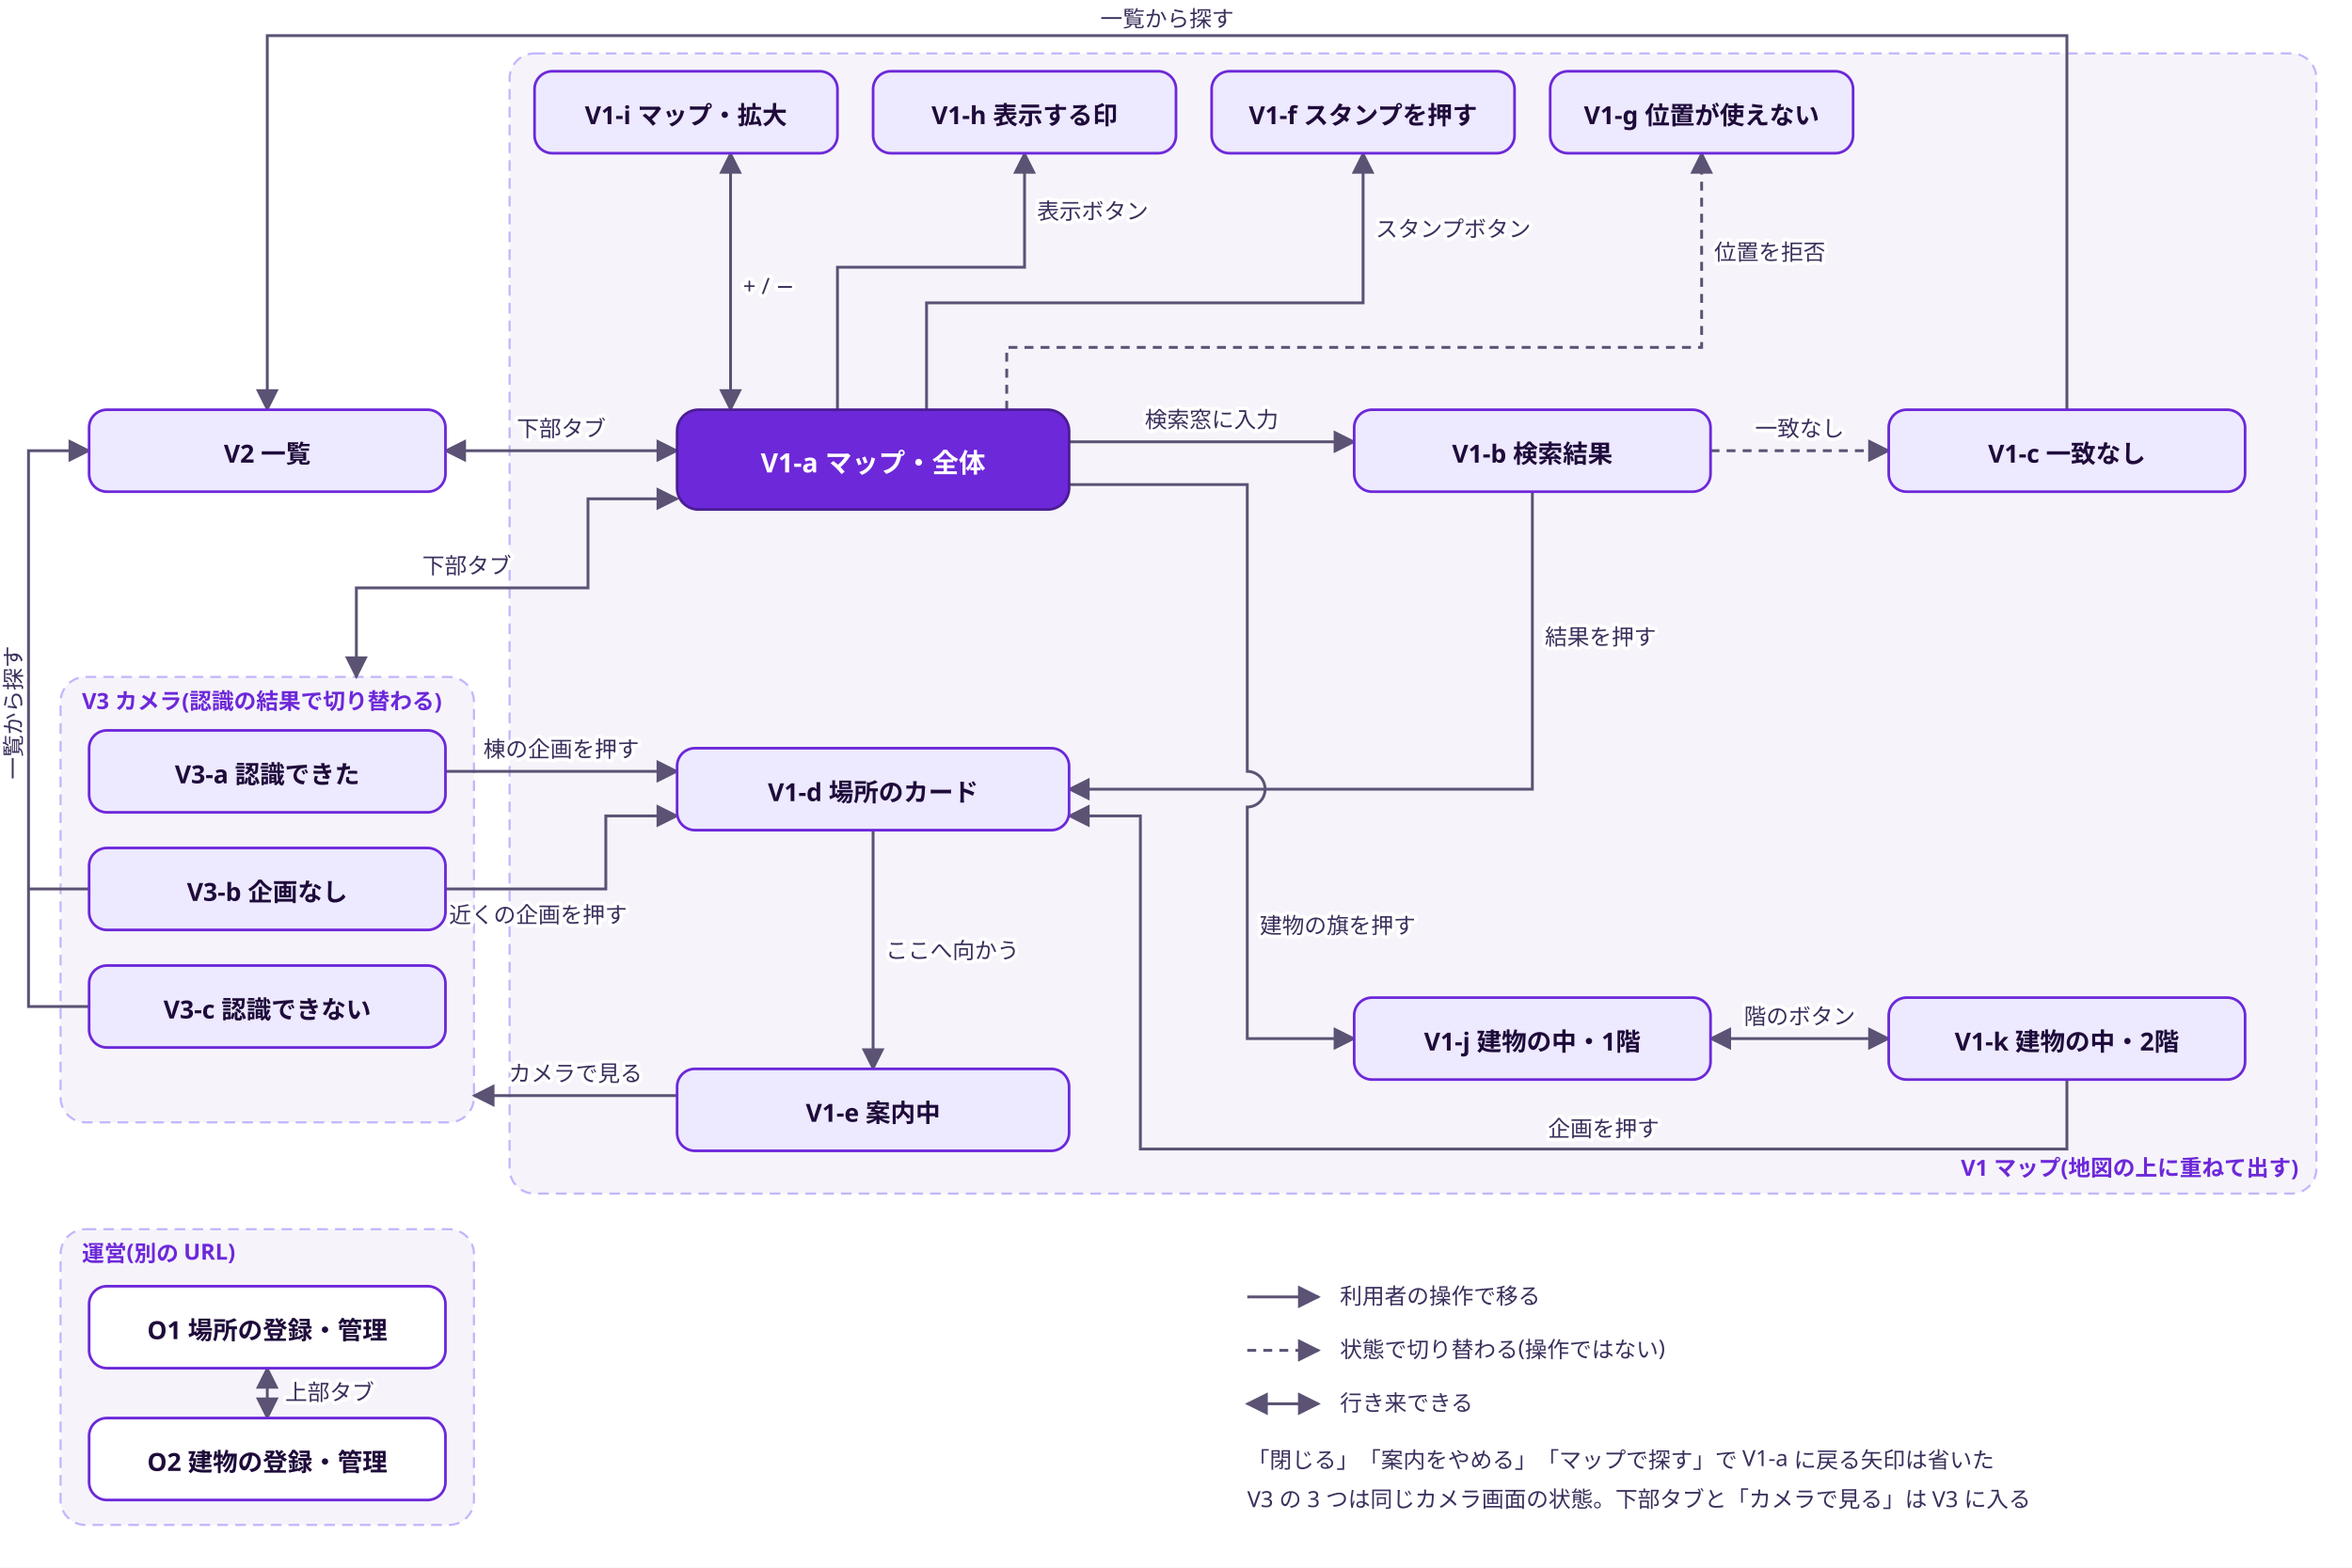
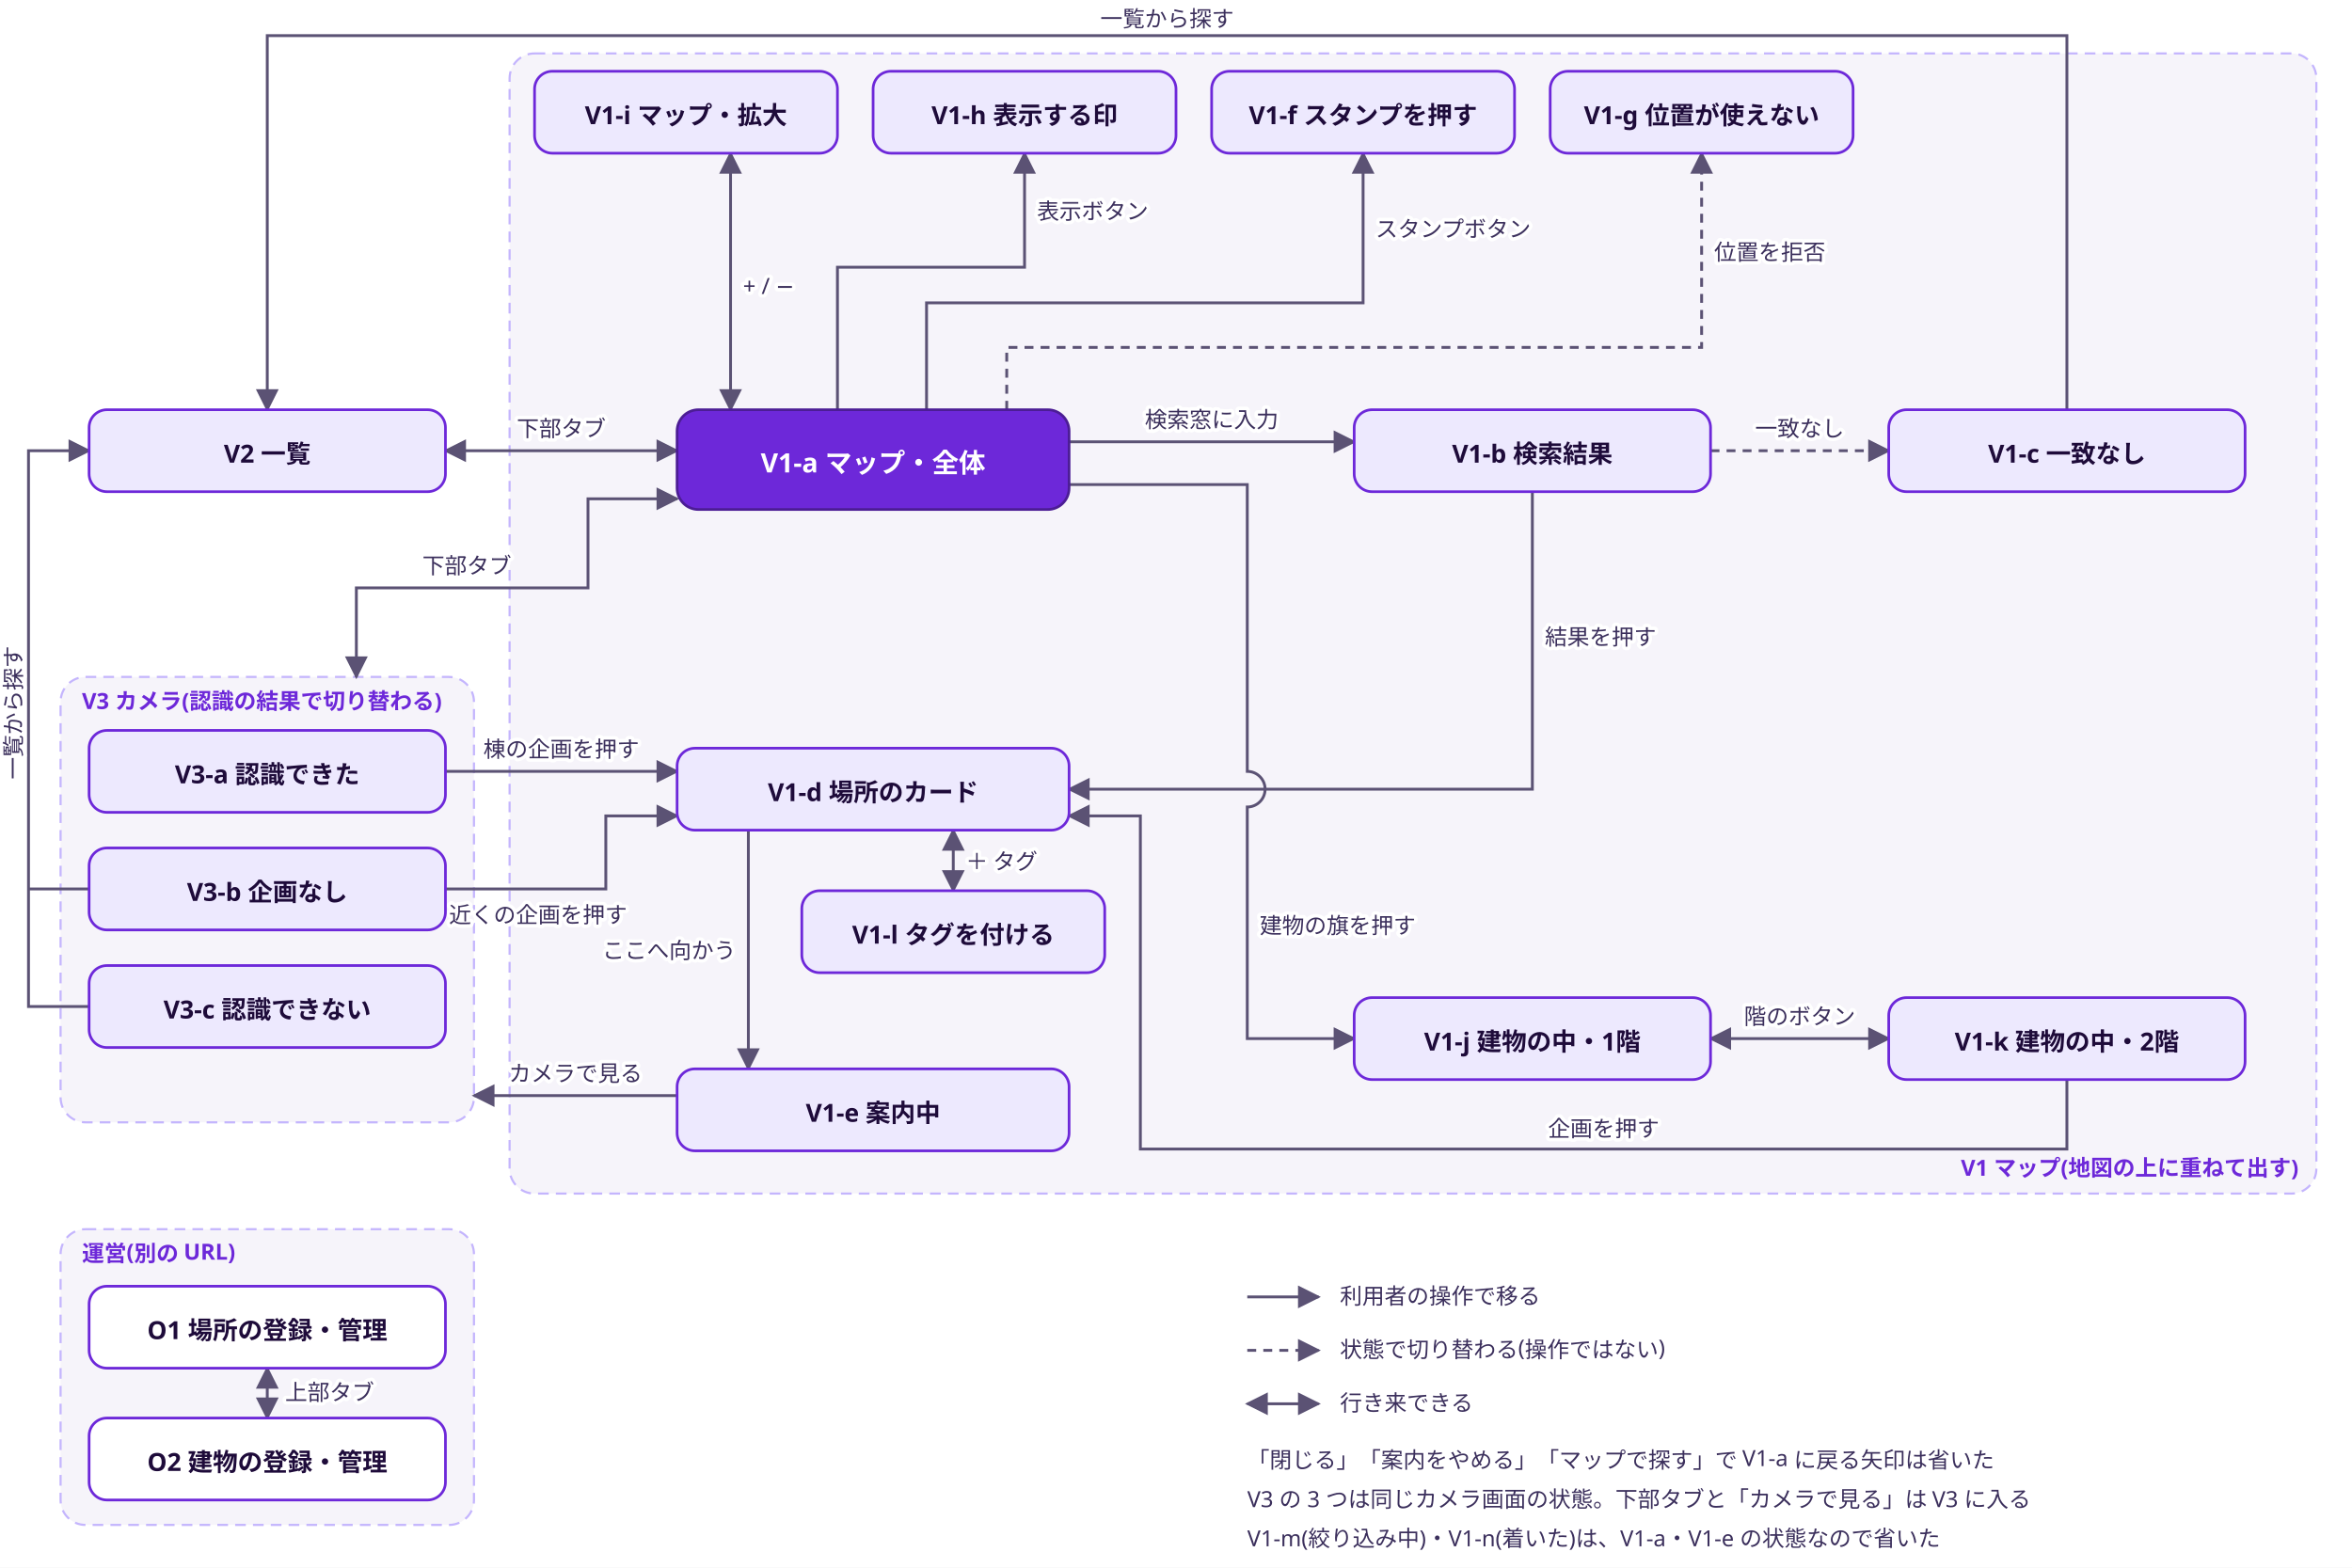
<svg xmlns="http://www.w3.org/2000/svg" width="1320" height="880" viewBox="0 0 1320 880" role="img" aria-label="NAsVI 画面遷移図" font-family="'Noto Sans JP', 'Hiragino Sans', 'Yu Gothic', sans-serif">
  <defs>
    <marker id="a" viewBox="0 0 10 10" refX="9" refY="5" markerWidth="8" markerHeight="8" orient="auto-start-reverse">
      <path d="M0 0L10 5L0 10z" fill="#5b5274" />
    </marker>
    <style>
      .box { fill: #ede9fe; stroke: #6d28d9; stroke-width: 1.5; }
      .hub { fill: #6d28d9; stroke: #4c1d95; stroke-width: 1.5; }
      .op { fill: #ffffff; stroke: #6d28d9; stroke-width: 1.5; }
      .t { font-size: 14px; font-weight: 700; fill: #1e0b3a; text-anchor: middle; dominant-baseline: central; }
      .th { font-size: 15px; font-weight: 800; fill: #ffffff; text-anchor: middle; dominant-baseline: central; }
      .e { fill: none; stroke: #5b5274; stroke-width: 1.6; }
      .d { stroke-dasharray: 5 4; }
      .l { font-size: 12.5px; fill: #3b2f5c; paint-order: stroke; stroke: #ffffff; stroke-width: 4px; stroke-linejoin: round; }
      .lc { text-anchor: middle; }
      .frame { fill: #f6f4fa; stroke: #c4b5fd; stroke-width: 1.2; stroke-dasharray: 6 4; }
      .fl { font-size: 12.5px; font-weight: 700; fill: #6d28d9; }
      .note { font-size: 12.5px; fill: #3b2f5c; }
    </style>
  </defs>
  <rect width="1320" height="880" fill="#ffffff" />
  <rect class="frame" x="286" y="30" width="1014" height="640" rx="14" />
  <text class="fl" x="1290" y="660" text-anchor="end">V1 マップ(地図の上に重ねて出す)</text>
  <rect class="frame" x="34" y="380" width="232" height="250" rx="14" />
  <text class="fl" x="46" y="398">V3 カメラ(認識の結果で切り替わる)</text>
  <rect class="frame" x="34" y="690" width="232" height="166" rx="14" />
  <text class="fl" x="46" y="708">運営(別の URL)</text>
  <path class="e" d="M250 253H380" marker-start="url(#a)" marker-end="url(#a)" />
  <text class="l lc" x="315" y="245">下部タブ</text>
  <path class="e" d="M410 230V86" marker-start="url(#a)" marker-end="url(#a)" />
  <text class="l" x="417" y="165">+ / −</text>
  <path class="e" d="M470 230V150H575V86" marker-end="url(#a)" />
  <text class="l" x="582" y="123">表示ボタン</text>
  <path class="e" d="M520 230V170H765V86" marker-end="url(#a)" />
  <text class="l" x="772" y="133">スタンプボタン</text>
  <path class="e d" d="M565 230V195H955V86" marker-end="url(#a)" />
  <text class="l" x="962" y="146">位置を拒否</text>
  <path class="e" d="M600 248H760" marker-end="url(#a)" />
  <text class="l lc" x="680" y="240">検索窓に入力</text>
  <path class="e d" d="M960 253H1060" marker-end="url(#a)" />
  <text class="l lc" x="1010" y="245">一致なし</text>
  <path class="e" d="M1160 230V20H150V230" marker-end="url(#a)" />
  <text class="l lc" x="655" y="15">一覧から探す</text>
  <path class="e" d="M860 276V443H600" marker-end="url(#a)" />
  <text class="l" x="867" y="362">結果を押す</text>
  <path class="e" d="M600 272H700V433A10 10 0 0 1 700 453V583H760" marker-end="url(#a)" />
  <text class="l" x="707" y="524">建物の旗を押す</text>
  <path class="e" d="M960 583H1060" marker-start="url(#a)" marker-end="url(#a)" />
  <text class="l lc" x="1010" y="575">階のボタン</text>
  <path class="e" d="M1160 606V645H640V458H600" marker-end="url(#a)" />
  <text class="l lc" x="900" y="638">企画を押す</text>
-   <path class="e" d="M490 466V600" marker-end="url(#a)" />
-   <text class="l" x="497" y="538">ここへ向かう</text>
+   <path class="e" d="M420 466V600" marker-end="url(#a)" />
+   <text class="l" x="413" y="538" text-anchor="end">ここへ向かう</text>
+   <path class="e" d="M535 466V500" marker-start="url(#a)" marker-end="url(#a)" />
+   <text class="l" x="542" y="488">＋ タグ</text>
  <path class="e" d="M380 615H266" marker-end="url(#a)" />
  <text class="l lc" x="323" y="607">カメラで見る</text>
  <path class="e" d="M250 433H380" marker-end="url(#a)" />
  <text class="l lc" x="315" y="425">棟の企画を押す</text>
  <path class="e" d="M250 499H340V458H380" marker-end="url(#a)" />
  <text class="l lc" x="302" y="518">近くの企画を押す</text>
  <path class="e" d="M50 565H16V253H50" marker-end="url(#a)" />
  <path class="e" d="M50 499H16" />
  <text class="l lc" x="12" y="400" transform="rotate(-90 12 400)">一覧から探す</text>
  <path class="e" d="M200 380V330H330V280H380" marker-start="url(#a)" marker-end="url(#a)" />
  <text class="l lc" x="262" y="322">下部タブ</text>
  <path class="e" d="M150 768V796" marker-start="url(#a)" marker-end="url(#a)" />
  <text class="l" x="160" y="786">上部タブ</text>
  <rect class="box" x="300" y="40" width="170" height="46" rx="10" />
  <text class="t" x="385" y="63">V1-i マップ・拡大</text>
  <rect class="box" x="490" y="40" width="170" height="46" rx="10" />
  <text class="t" x="575" y="63">V1-h 表示する印</text>
  <rect class="box" x="680" y="40" width="170" height="46" rx="10" />
  <text class="t" x="765" y="63">V1-f スタンプを押す</text>
  <rect class="box" x="870" y="40" width="170" height="46" rx="10" />
  <text class="t" x="955" y="63">V1-g 位置が使えない</text>
  <rect class="box" x="50" y="230" width="200" height="46" rx="10" />
  <text class="t" x="150" y="253">V2 一覧</text>
  <rect class="hub" x="380" y="230" width="220" height="56" rx="12" />
  <text class="th" x="490" y="258">V1-a マップ・全体</text>
  <rect class="box" x="760" y="230" width="200" height="46" rx="10" />
  <text class="t" x="860" y="253">V1-b 検索結果</text>
  <rect class="box" x="1060" y="230" width="200" height="46" rx="10" />
  <text class="t" x="1160" y="253">V1-c 一致なし</text>
  <rect class="box" x="380" y="420" width="220" height="46" rx="10" />
  <text class="t" x="490" y="443">V1-d 場所のカード</text>
  <rect class="box" x="380" y="600" width="220" height="46" rx="10" />
  <text class="t" x="490" y="623">V1-e 案内中</text>
+   <rect class="box" x="450" y="500" width="170" height="46" rx="10" />
+   <text class="t" x="535" y="523">V1-l タグを付ける</text>
  <rect class="box" x="760" y="560" width="200" height="46" rx="10" />
  <text class="t" x="860" y="583">V1-j 建物の中・1階</text>
  <rect class="box" x="1060" y="560" width="200" height="46" rx="10" />
  <text class="t" x="1160" y="583">V1-k 建物の中・2階</text>
  <rect class="box" x="50" y="410" width="200" height="46" rx="10" />
  <text class="t" x="150" y="433">V3-a 認識できた</text>
  <rect class="box" x="50" y="476" width="200" height="46" rx="10" />
  <text class="t" x="150" y="499">V3-b 企画なし</text>
  <rect class="box" x="50" y="542" width="200" height="46" rx="10" />
  <text class="t" x="150" y="565">V3-c 認識できない</text>
  <rect class="op" x="50" y="722" width="200" height="46" rx="10" />
  <text class="t" x="150" y="745">O1 場所の登録・管理</text>
  <rect class="op" x="50" y="796" width="200" height="46" rx="10" />
  <text class="t" x="150" y="819">O2 建物の登録・管理</text>
  <g transform="translate(700 720)">
    <path class="e" d="M0 8H40" marker-end="url(#a)" />
    <text class="note" x="52" y="12">利用者の操作で移る</text>
    <path class="e d" d="M0 38H40" marker-end="url(#a)" />
    <text class="note" x="52" y="42">状態で切り替わる(操作ではない)</text>
    <path class="e" d="M0 68H40" marker-start="url(#a)" marker-end="url(#a)" />
    <text class="note" x="52" y="72">行き来できる</text>
    <text class="note" x="0" y="104">「閉じる」「案内をやめる」「マップで探す」で V1-a に戻る矢印は省いた</text>
    <text class="note" x="0" y="126">V3 の 3 つは同じカメラ画面の状態。下部タブと「カメラで見る」は V3 に入る</text>
+     <text class="note" x="0" y="148">V1-m(絞り込み中)・V1-n(着いた)は、V1-a・V1-e の状態なので省いた</text>
  </g>
</svg>
